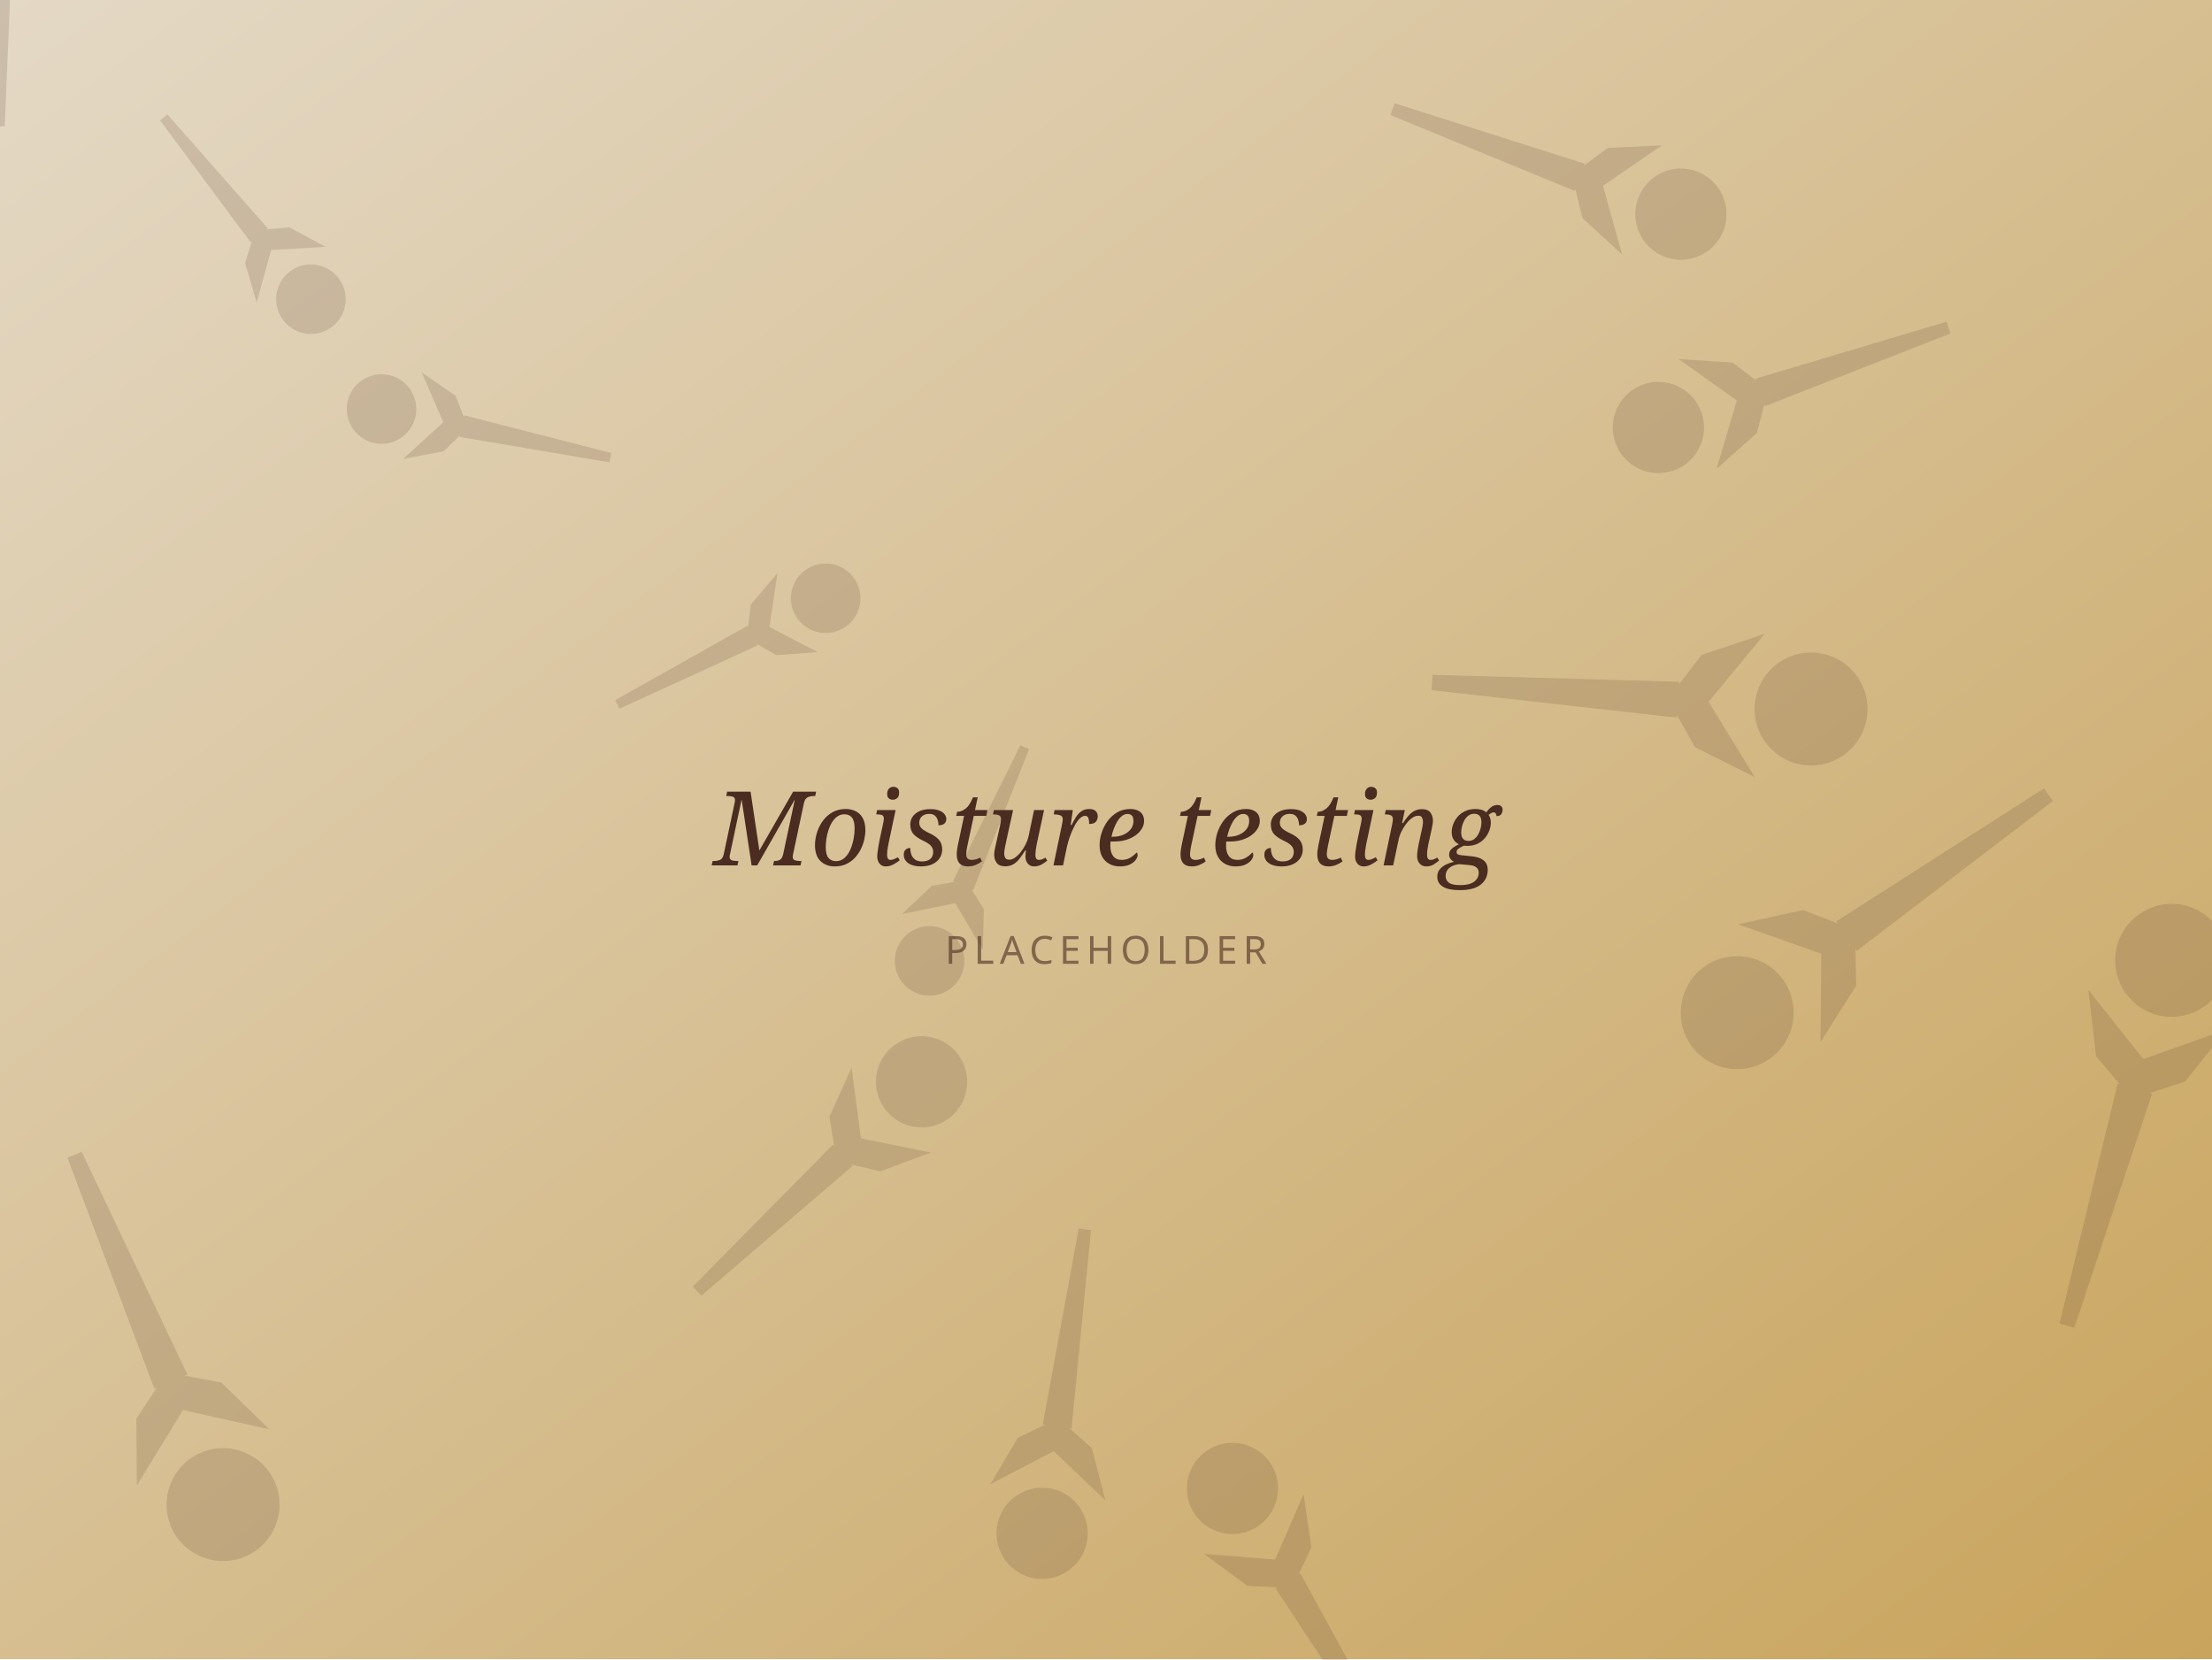
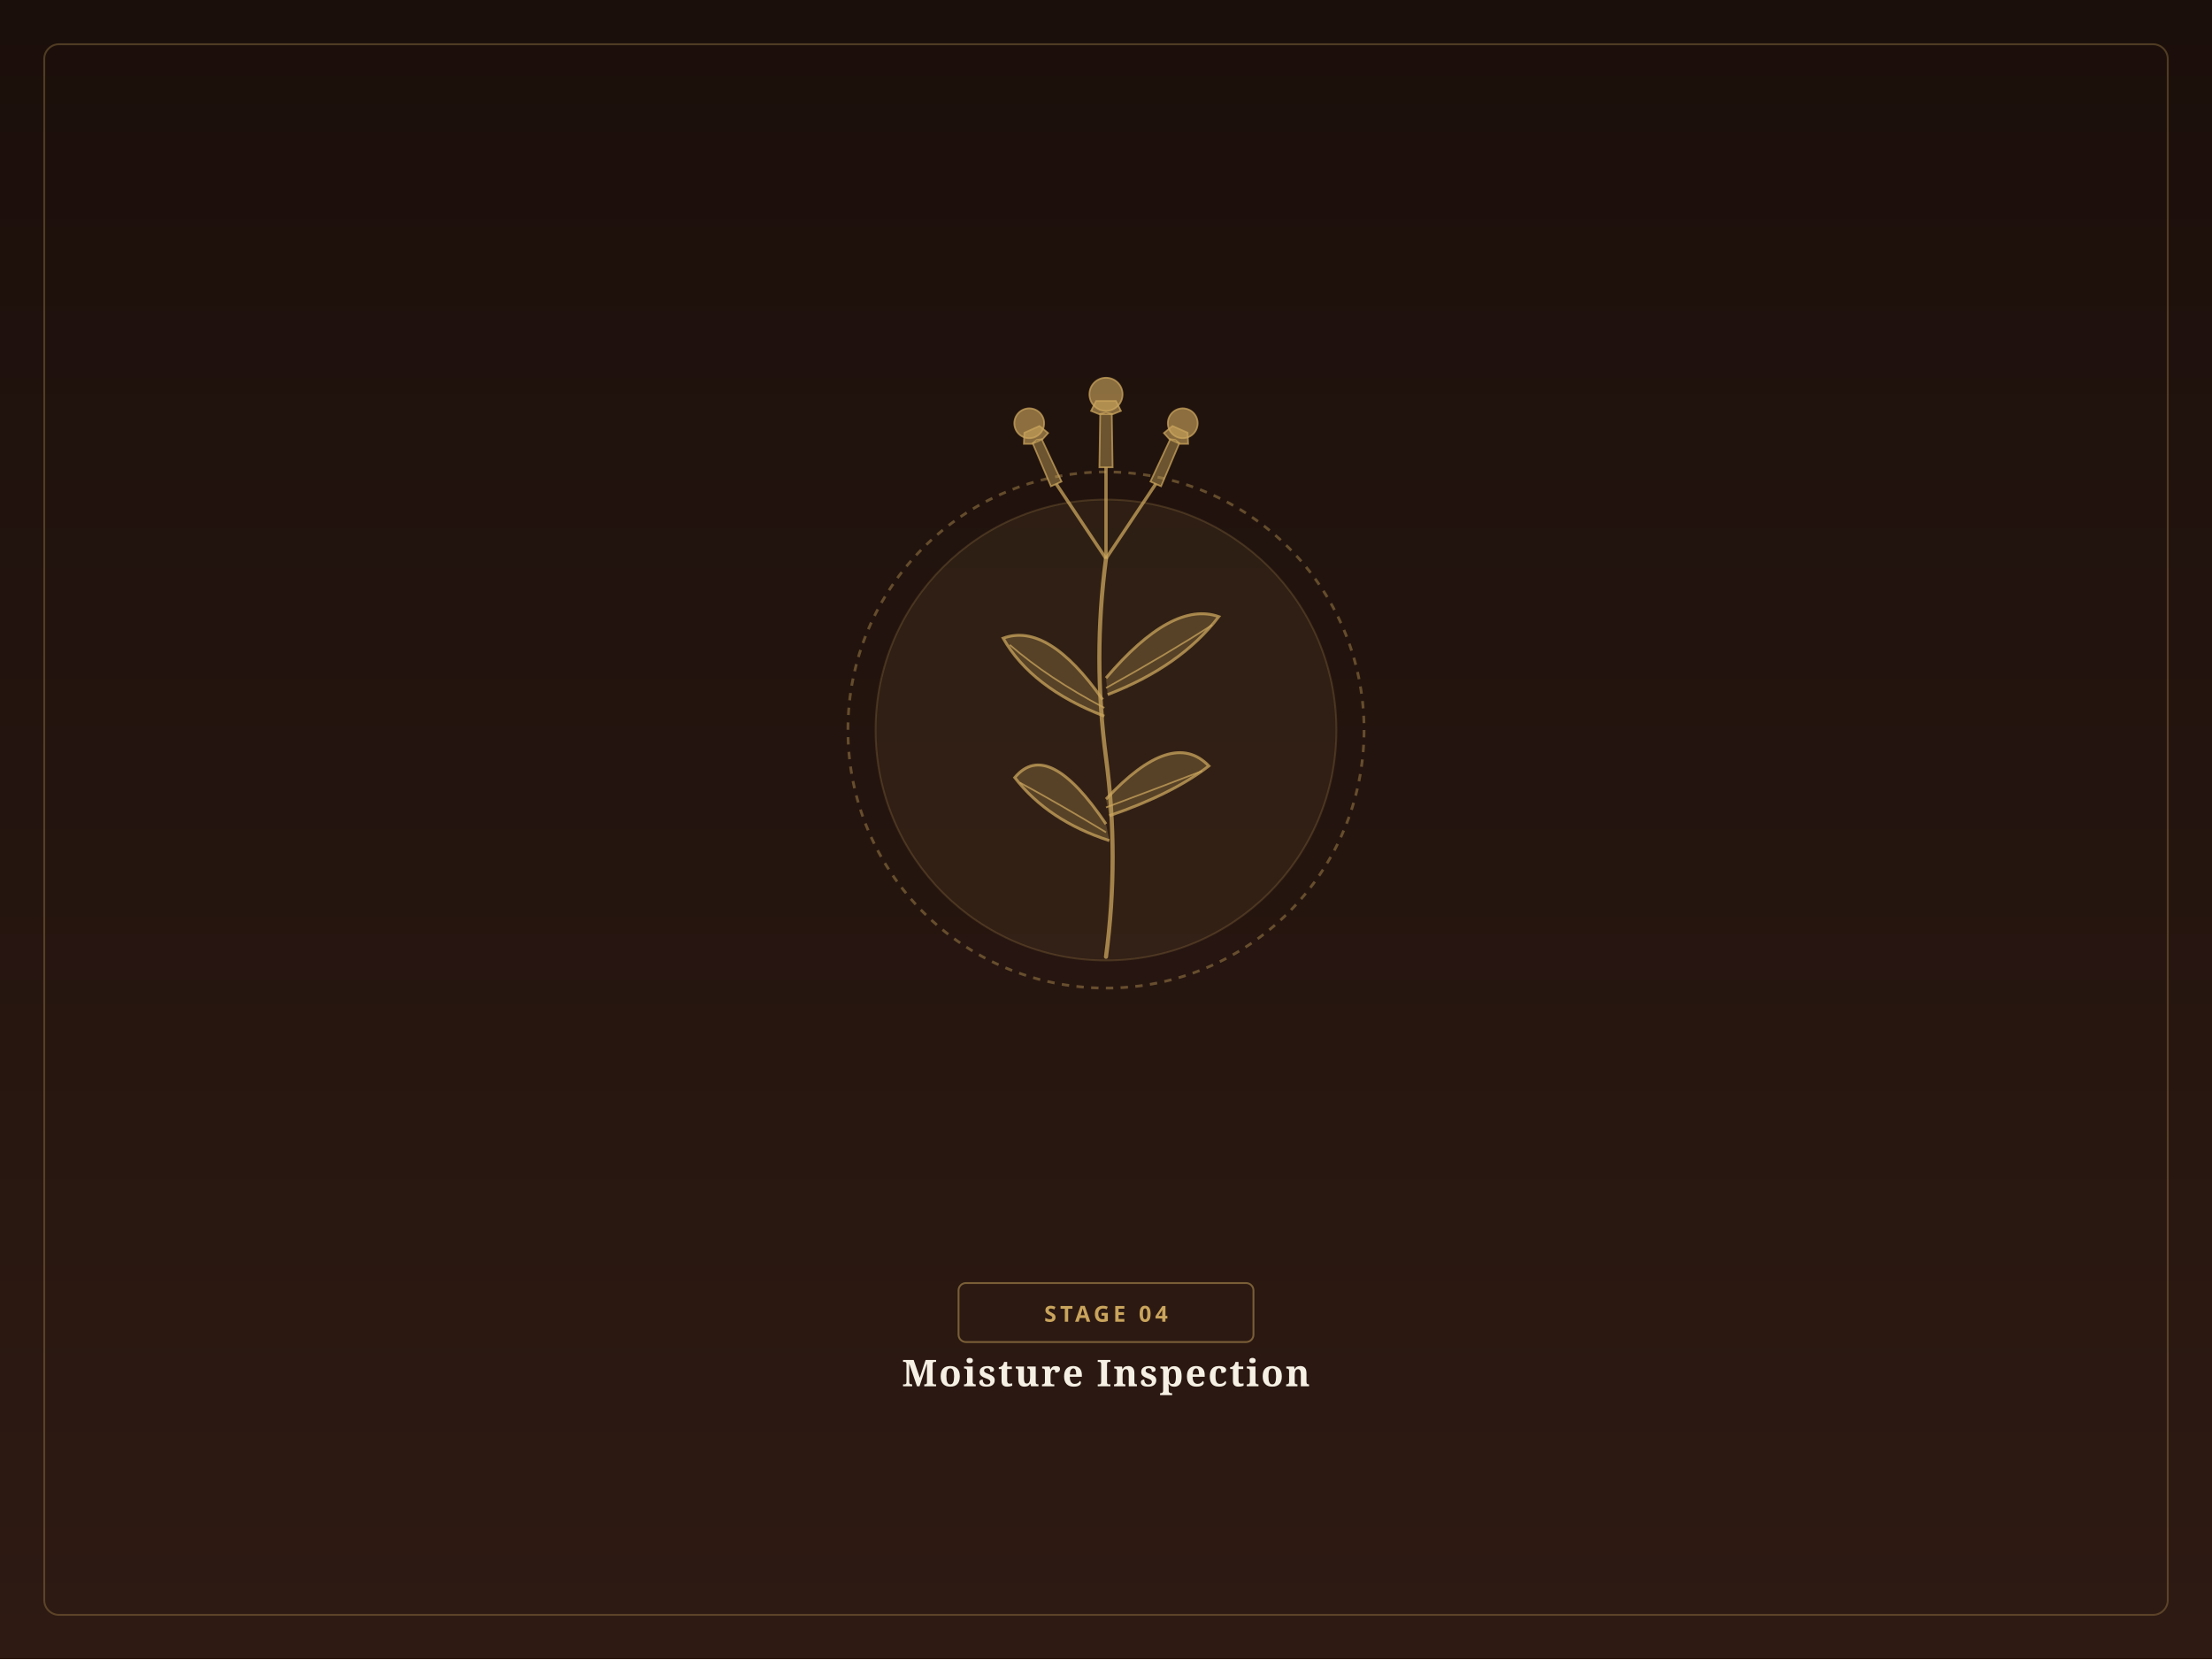
<svg xmlns="http://www.w3.org/2000/svg" width="1200" height="900" viewBox="0 0 1200 900">
  <defs>
-     <linearGradient id="g" x1="0" y1="0" x2="1" y2="1">
-       <stop offset="0" stop-color="#E4D9C6" />
-       <stop offset="1" stop-color="#C9A45C" />
+     <linearGradient id="pBg" x1="0" y1="0" x2="0" y2="1">
+       <stop offset="0%" stop-color="#1B0F0B" />
+       <stop offset="100%" stop-color="#2E1A13" />
    </linearGradient>
  </defs>
-   <rect width="1200" height="900" fill="url(#g)" />
-   <g transform="translate(0 0) rotate(0) scale(1.714286)" fill="#4A2C21" opacity="0.16">
-     <circle cx="0" cy="-34" r="11" />
-     <path d="M-14 -24 L0 -14 L14 -24 L9 -12 L0 -6 L-9 -12 Z" />
-     <path d="M-3.5 -8 L3.5 -8 L1.5 40 L-1.5 40 Z" />
+   <rect width="1200" height="900" fill="url(#pBg)" />
+   <rect x="24" y="24" width="1152" height="852" rx="8" fill="none" stroke="#C9A45C" stroke-opacity="0.3" stroke-width="1" />
+   <g transform="translate(600, 396)">
+     <circle cx="0" cy="0" r="140" fill="none" stroke="#C9A45C" stroke-opacity="0.4" stroke-width="1.5" stroke-dasharray="4,4" />
+     <circle cx="0" cy="0" r="125" fill="#C9A45C" fill-opacity="0.08" stroke="#C9A45C" stroke-opacity="0.2" />
+     <g transform="translate(0 15) rotate(0) scale(0.9)" stroke="#C9A45C" stroke-opacity="0.75" fill="none">
+       <path d="M 0 120 Q 8 60 0 0 Q -8 -60 0 -120" stroke-width="2.5" stroke-linecap="round" />
+       <path d="M 2 50 Q -35 38 -55 12 Q -35 -12 0 40" stroke-width="1.75" fill="#C9A45C" fill-opacity="0.262" />
+       <path d="M 0 45 Q -28 28 -52 15" stroke-width="1" />
+       <path d="M 2 35 Q 40 22 62 5 Q 40 -18 0 25" stroke-width="1.75" fill="#C9A45C" fill-opacity="0.262" />
+       <path d="M 0 30 Q 32 18 58 8" stroke-width="1" />
+       <path d="M -1 -25 Q -45 -42 -62 -72 Q -35 -82 -2 -35" stroke-width="1.75" fill="#C9A45C" fill-opacity="0.262" />
+       <path d="M -1 -30 Q -35 -48 -58 -68" stroke-width="1" />
+       <path d="M 1 -38 Q 45 -55 68 -85 Q 40 -95 0 -48" stroke-width="1.75" fill="#C9A45C" fill-opacity="0.262" />
+       <path d="M 0 -42 Q 36 -62 64 -80" stroke-width="1" />
+       <path d="M 0 -120 L -30 -165" stroke-width="2" />
+       <path d="M 0 -120 L 0 -175" stroke-width="2" />
+       <path d="M 0 -120 L 30 -165" stroke-width="2" />
+       <g transform="translate(-30, -165) rotate(-24)">
+         <path d="M -3.5 0 L 3.5 0 L 3 -28 L -3 -28 Z" fill="#C9A45C" fill-opacity="0.45" stroke-width="1" />
+         <path d="M -8 -30 L -3.5 -28 L 0 -29 L 3.5 -28 L 8 -30 L 5 -36 L -5 -36 Z" fill="#C9A45C" fill-opacity="0.6" />
+         <circle cx="0" cy="-40" r="9" fill="#C9A45C" fill-opacity="0.637" stroke-width="1" />
+       </g>
+       <g transform="translate(0, -175)">
+         <path d="M -4 0 L 4 0 L 3.5 -32 L -3.5 -32 Z" fill="#C9A45C" fill-opacity="0.45" stroke-width="1" />
+         <path d="M -9 -34 L -4 -32 L 0 -33 L 4 -32 L 9 -34 L 6 -40 L -6 -40 Z" fill="#C9A45C" fill-opacity="0.6" />
+         <circle cx="0" cy="-44" r="10" fill="#C9A45C" fill-opacity="0.637" stroke-width="1" />
+       </g>
+       <g transform="translate(30, -165) rotate(24)">
+         <path d="M -3.5 0 L 3.5 0 L 3 -28 L -3 -28 Z" fill="#C9A45C" fill-opacity="0.45" stroke-width="1" />
+         <path d="M -8 -30 L -3.5 -28 L 0 -29 L 3.5 -28 L 8 -30 L 5 -36 L -5 -36 Z" fill="#C9A45C" fill-opacity="0.6" />
+         <circle cx="0" cy="-40" r="9" fill="#C9A45C" fill-opacity="0.637" stroke-width="1" />
+       </g>
+     </g>
  </g>
-   <g transform="translate(444 639) rotate(47) scale(2.25)" fill="#4A2C21" opacity="0.16">
-     <circle cx="0" cy="-34" r="11" />
-     <path d="M-14 -24 L0 -14 L14 -24 L9 -12 L0 -6 L-9 -12 Z" />
-     <path d="M-3.5 -8 L3.5 -8 L1.5 40 L-1.5 40 Z" />
+   <g transform="translate(600, 720)">
+     <rect x="-80" y="-24" width="160" height="32" rx="4" fill="#2E1A13" fill-opacity="0.8" stroke="#C9A45C" stroke-opacity="0.5" stroke-width="1" />
+     <text x="0" y="-3" text-anchor="middle" fill="#C9A45C" font-family="sans-serif" font-size="12" font-weight="600" letter-spacing="2">STAGE 04</text>
+     <text x="0" y="32" text-anchor="middle" fill="#F6F0E4" font-family="Georgia, serif" font-size="20" font-weight="600" letter-spacing="1">Moisture Inspection</text>
  </g>
-   <g transform="translate(888 378) rotate(94) scale(2.785714)" fill="#4A2C21" opacity="0.16">
-     <circle cx="0" cy="-34" r="11" />
-     <path d="M-14 -24 L0 -14 L14 -24 L9 -12 L0 -6 L-9 -12 Z" />
-     <path d="M-3.5 -8 L3.5 -8 L1.5 40 L-1.5 40 Z" />
-   </g>
-   <g transform="translate(132 117) rotate(141) scale(1.714286)" fill="#4A2C21" opacity="0.16">
-     <circle cx="0" cy="-34" r="11" />
-     <path d="M-14 -24 L0 -14 L14 -24 L9 -12 L0 -6 L-9 -12 Z" />
-     <path d="M-3.5 -8 L3.5 -8 L1.5 40 L-1.5 40 Z" />
-   </g>
-   <g transform="translate(576 756) rotate(188) scale(2.25)" fill="#4A2C21" opacity="0.16">
-     <circle cx="0" cy="-34" r="11" />
-     <path d="M-14 -24 L0 -14 L14 -24 L9 -12 L0 -6 L-9 -12 Z" />
-     <path d="M-3.5 -8 L3.5 -8 L1.5 40 L-1.5 40 Z" />
-   </g>
-   <g transform="translate(1020 495) rotate(235) scale(2.785714)" fill="#4A2C21" opacity="0.16">
-     <circle cx="0" cy="-34" r="11" />
-     <path d="M-14 -24 L0 -14 L14 -24 L9 -12 L0 -6 L-9 -12 Z" />
-     <path d="M-3.5 -8 L3.5 -8 L1.5 40 L-1.5 40 Z" />
-   </g>
-   <g transform="translate(264 234) rotate(282) scale(1.714286)" fill="#4A2C21" opacity="0.16">
-     <circle cx="0" cy="-34" r="11" />
-     <path d="M-14 -24 L0 -14 L14 -24 L9 -12 L0 -6 L-9 -12 Z" />
-     <path d="M-3.5 -8 L3.5 -8 L1.5 40 L-1.5 40 Z" />
-   </g>
-   <g transform="translate(708 873) rotate(329) scale(2.25)" fill="#4A2C21" opacity="0.16">
-     <circle cx="0" cy="-34" r="11" />
-     <path d="M-14 -24 L0 -14 L14 -24 L9 -12 L0 -6 L-9 -12 Z" />
-     <path d="M-3.5 -8 L3.5 -8 L1.5 40 L-1.5 40 Z" />
-   </g>
-   <g transform="translate(1152 612) rotate(16) scale(2.785714)" fill="#4A2C21" opacity="0.16">
-     <circle cx="0" cy="-34" r="11" />
-     <path d="M-14 -24 L0 -14 L14 -24 L9 -12 L0 -6 L-9 -12 Z" />
-     <path d="M-3.5 -8 L3.5 -8 L1.5 40 L-1.5 40 Z" />
-   </g>
-   <g transform="translate(396 351) rotate(63) scale(1.714286)" fill="#4A2C21" opacity="0.16">
-     <circle cx="0" cy="-34" r="11" />
-     <path d="M-14 -24 L0 -14 L14 -24 L9 -12 L0 -6 L-9 -12 Z" />
-     <path d="M-3.5 -8 L3.5 -8 L1.5 40 L-1.5 40 Z" />
-   </g>
-   <g transform="translate(840 90) rotate(110) scale(2.25)" fill="#4A2C21" opacity="0.16">
-     <circle cx="0" cy="-34" r="11" />
-     <path d="M-14 -24 L0 -14 L14 -24 L9 -12 L0 -6 L-9 -12 Z" />
-     <path d="M-3.5 -8 L3.5 -8 L1.5 40 L-1.5 40 Z" />
-   </g>
-   <g transform="translate(84 729) rotate(157) scale(2.785714)" fill="#4A2C21" opacity="0.16">
-     <circle cx="0" cy="-34" r="11" />
-     <path d="M-14 -24 L0 -14 L14 -24 L9 -12 L0 -6 L-9 -12 Z" />
-     <path d="M-3.5 -8 L3.5 -8 L1.5 40 L-1.5 40 Z" />
-   </g>
-   <g transform="translate(528 468) rotate(204) scale(1.714286)" fill="#4A2C21" opacity="0.16">
-     <circle cx="0" cy="-34" r="11" />
-     <path d="M-14 -24 L0 -14 L14 -24 L9 -12 L0 -6 L-9 -12 Z" />
-     <path d="M-3.5 -8 L3.5 -8 L1.5 40 L-1.5 40 Z" />
-   </g>
-   <g transform="translate(972 207) rotate(251) scale(2.25)" fill="#4A2C21" opacity="0.16">
-     <circle cx="0" cy="-34" r="11" />
-     <path d="M-14 -24 L0 -14 L14 -24 L9 -12 L0 -6 L-9 -12 Z" />
-     <path d="M-3.5 -8 L3.5 -8 L1.5 40 L-1.5 40 Z" />
-   </g>
-   <text x="50%" y="50%" text-anchor="middle" dominant-baseline="middle" fill="#4A2C21" font-family="Georgia, serif" font-size="56" font-style="italic">Moisture testing</text>
-   <text x="50%" y="522.8" text-anchor="middle" fill="#4A2C21" fill-opacity="0.6" font-family="system-ui, sans-serif" font-size="21" letter-spacing="3">PLACEHOLDER</text>
</svg>
